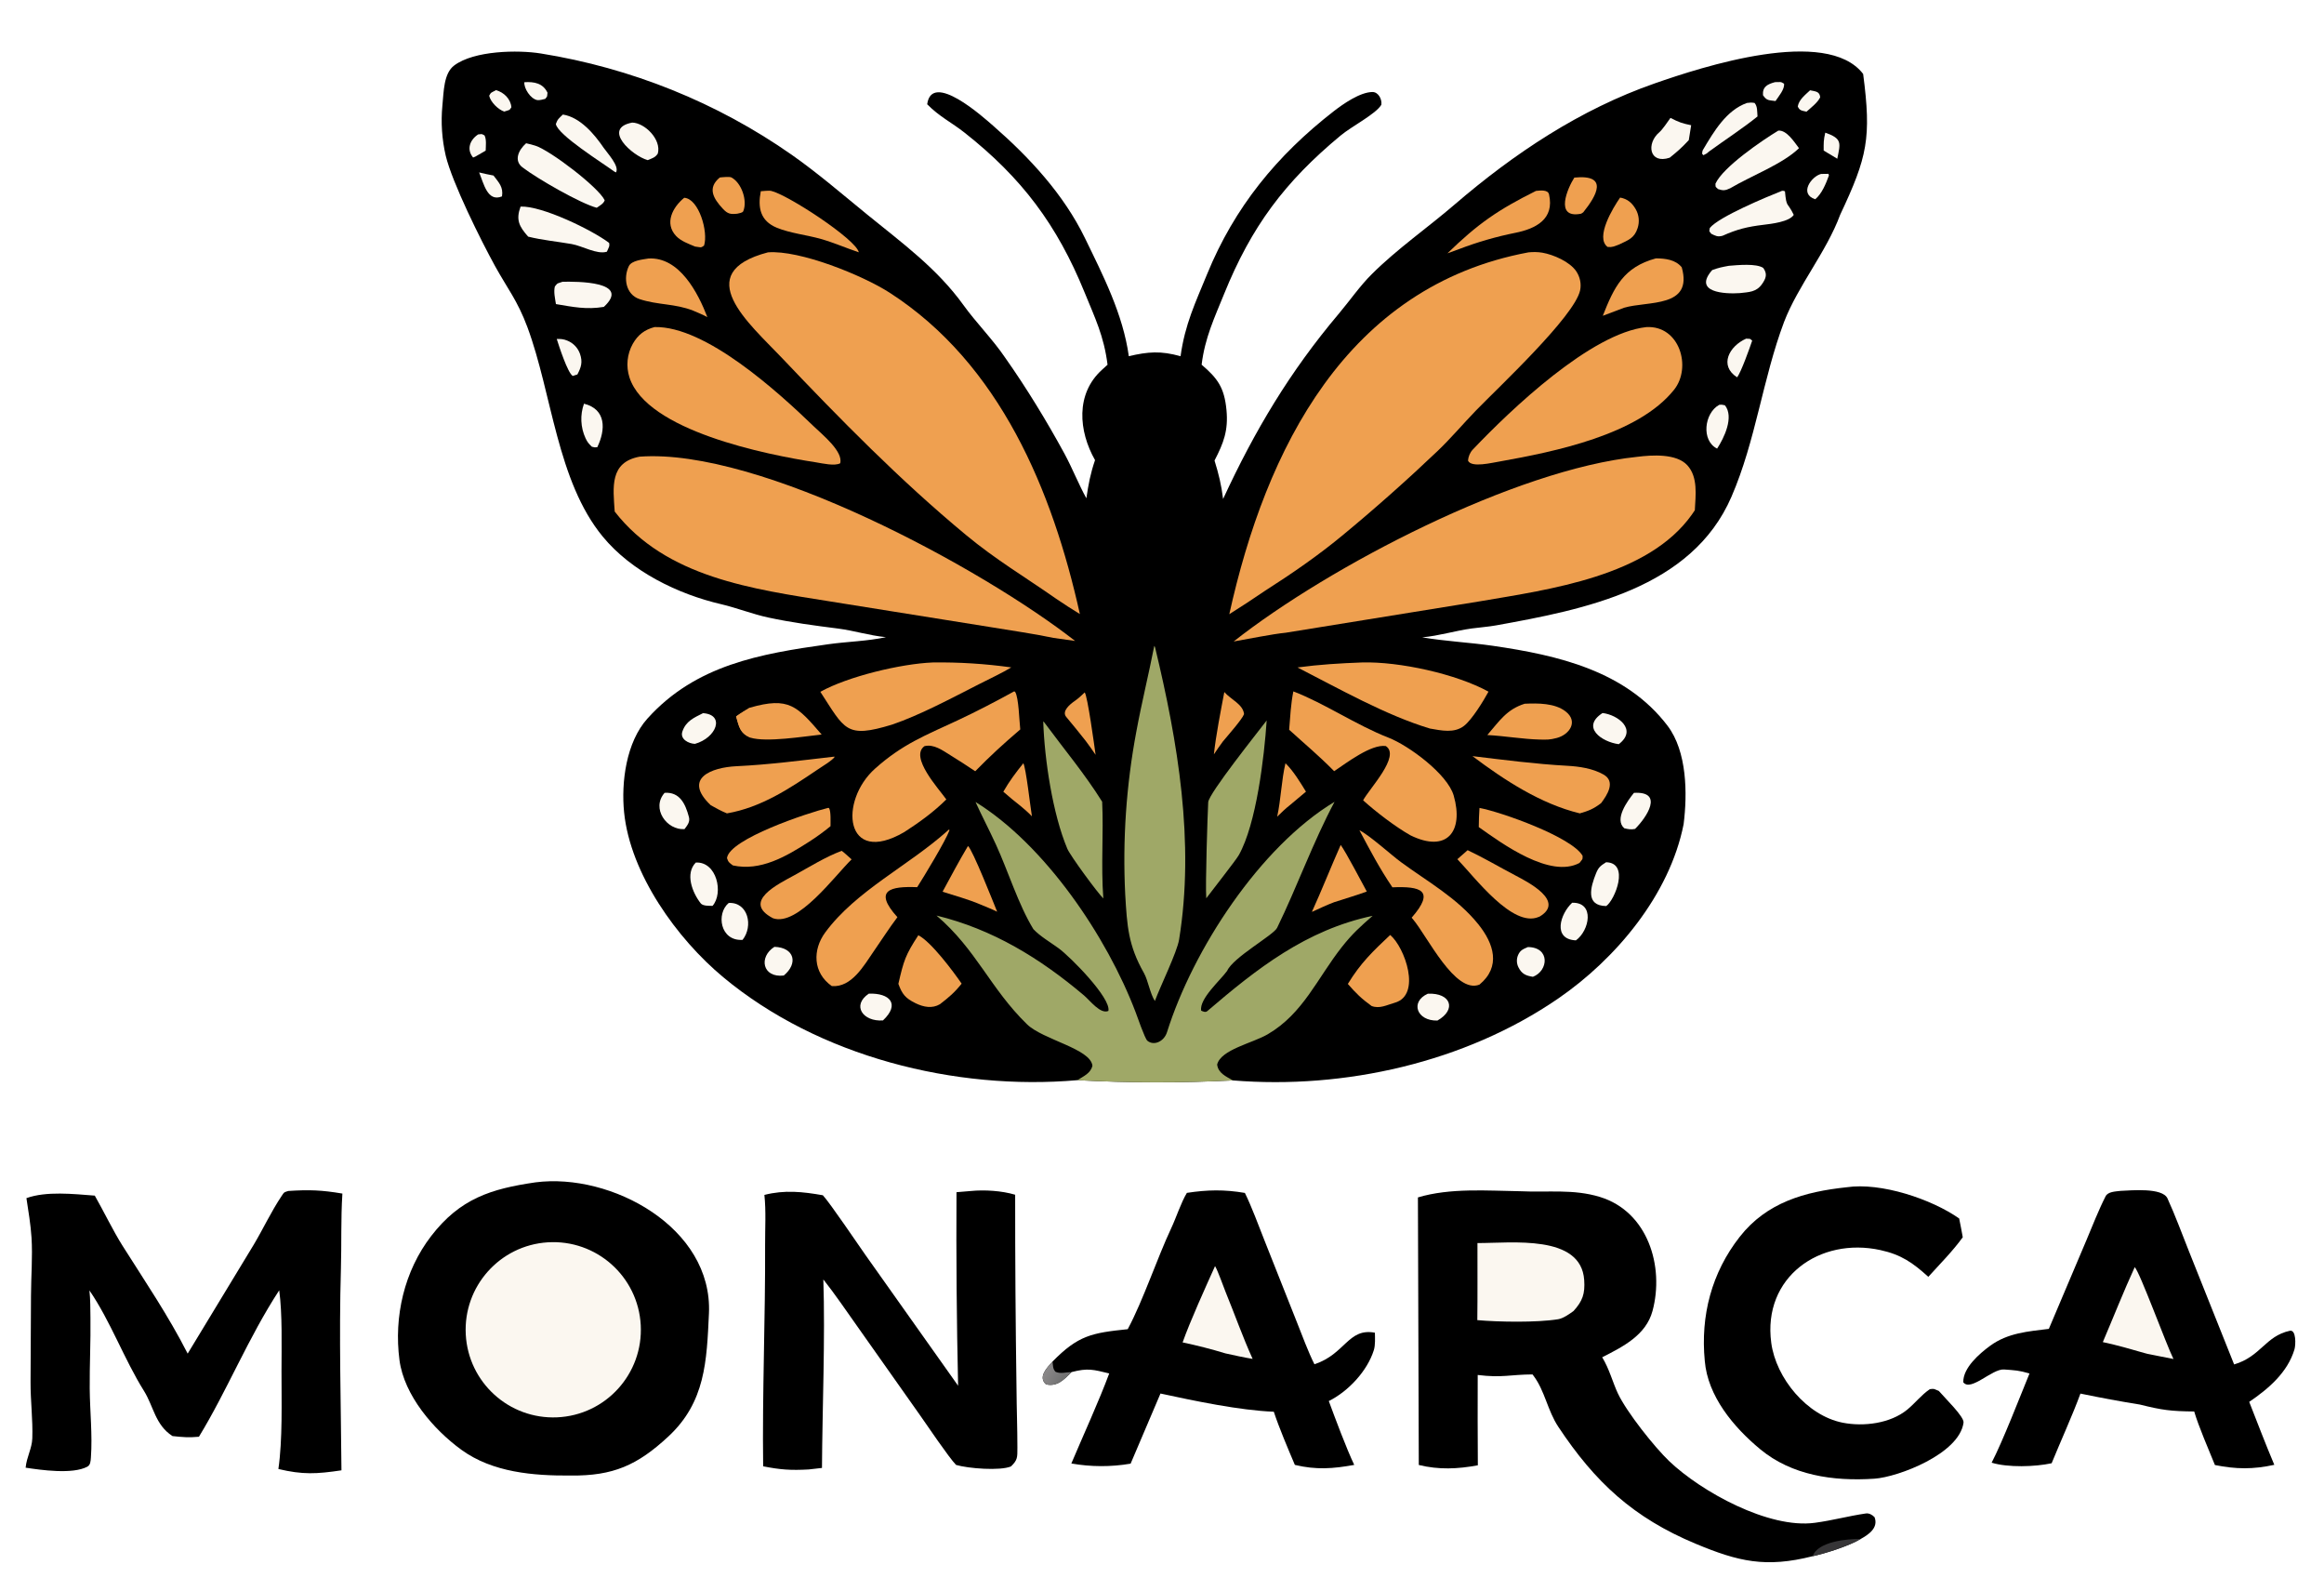
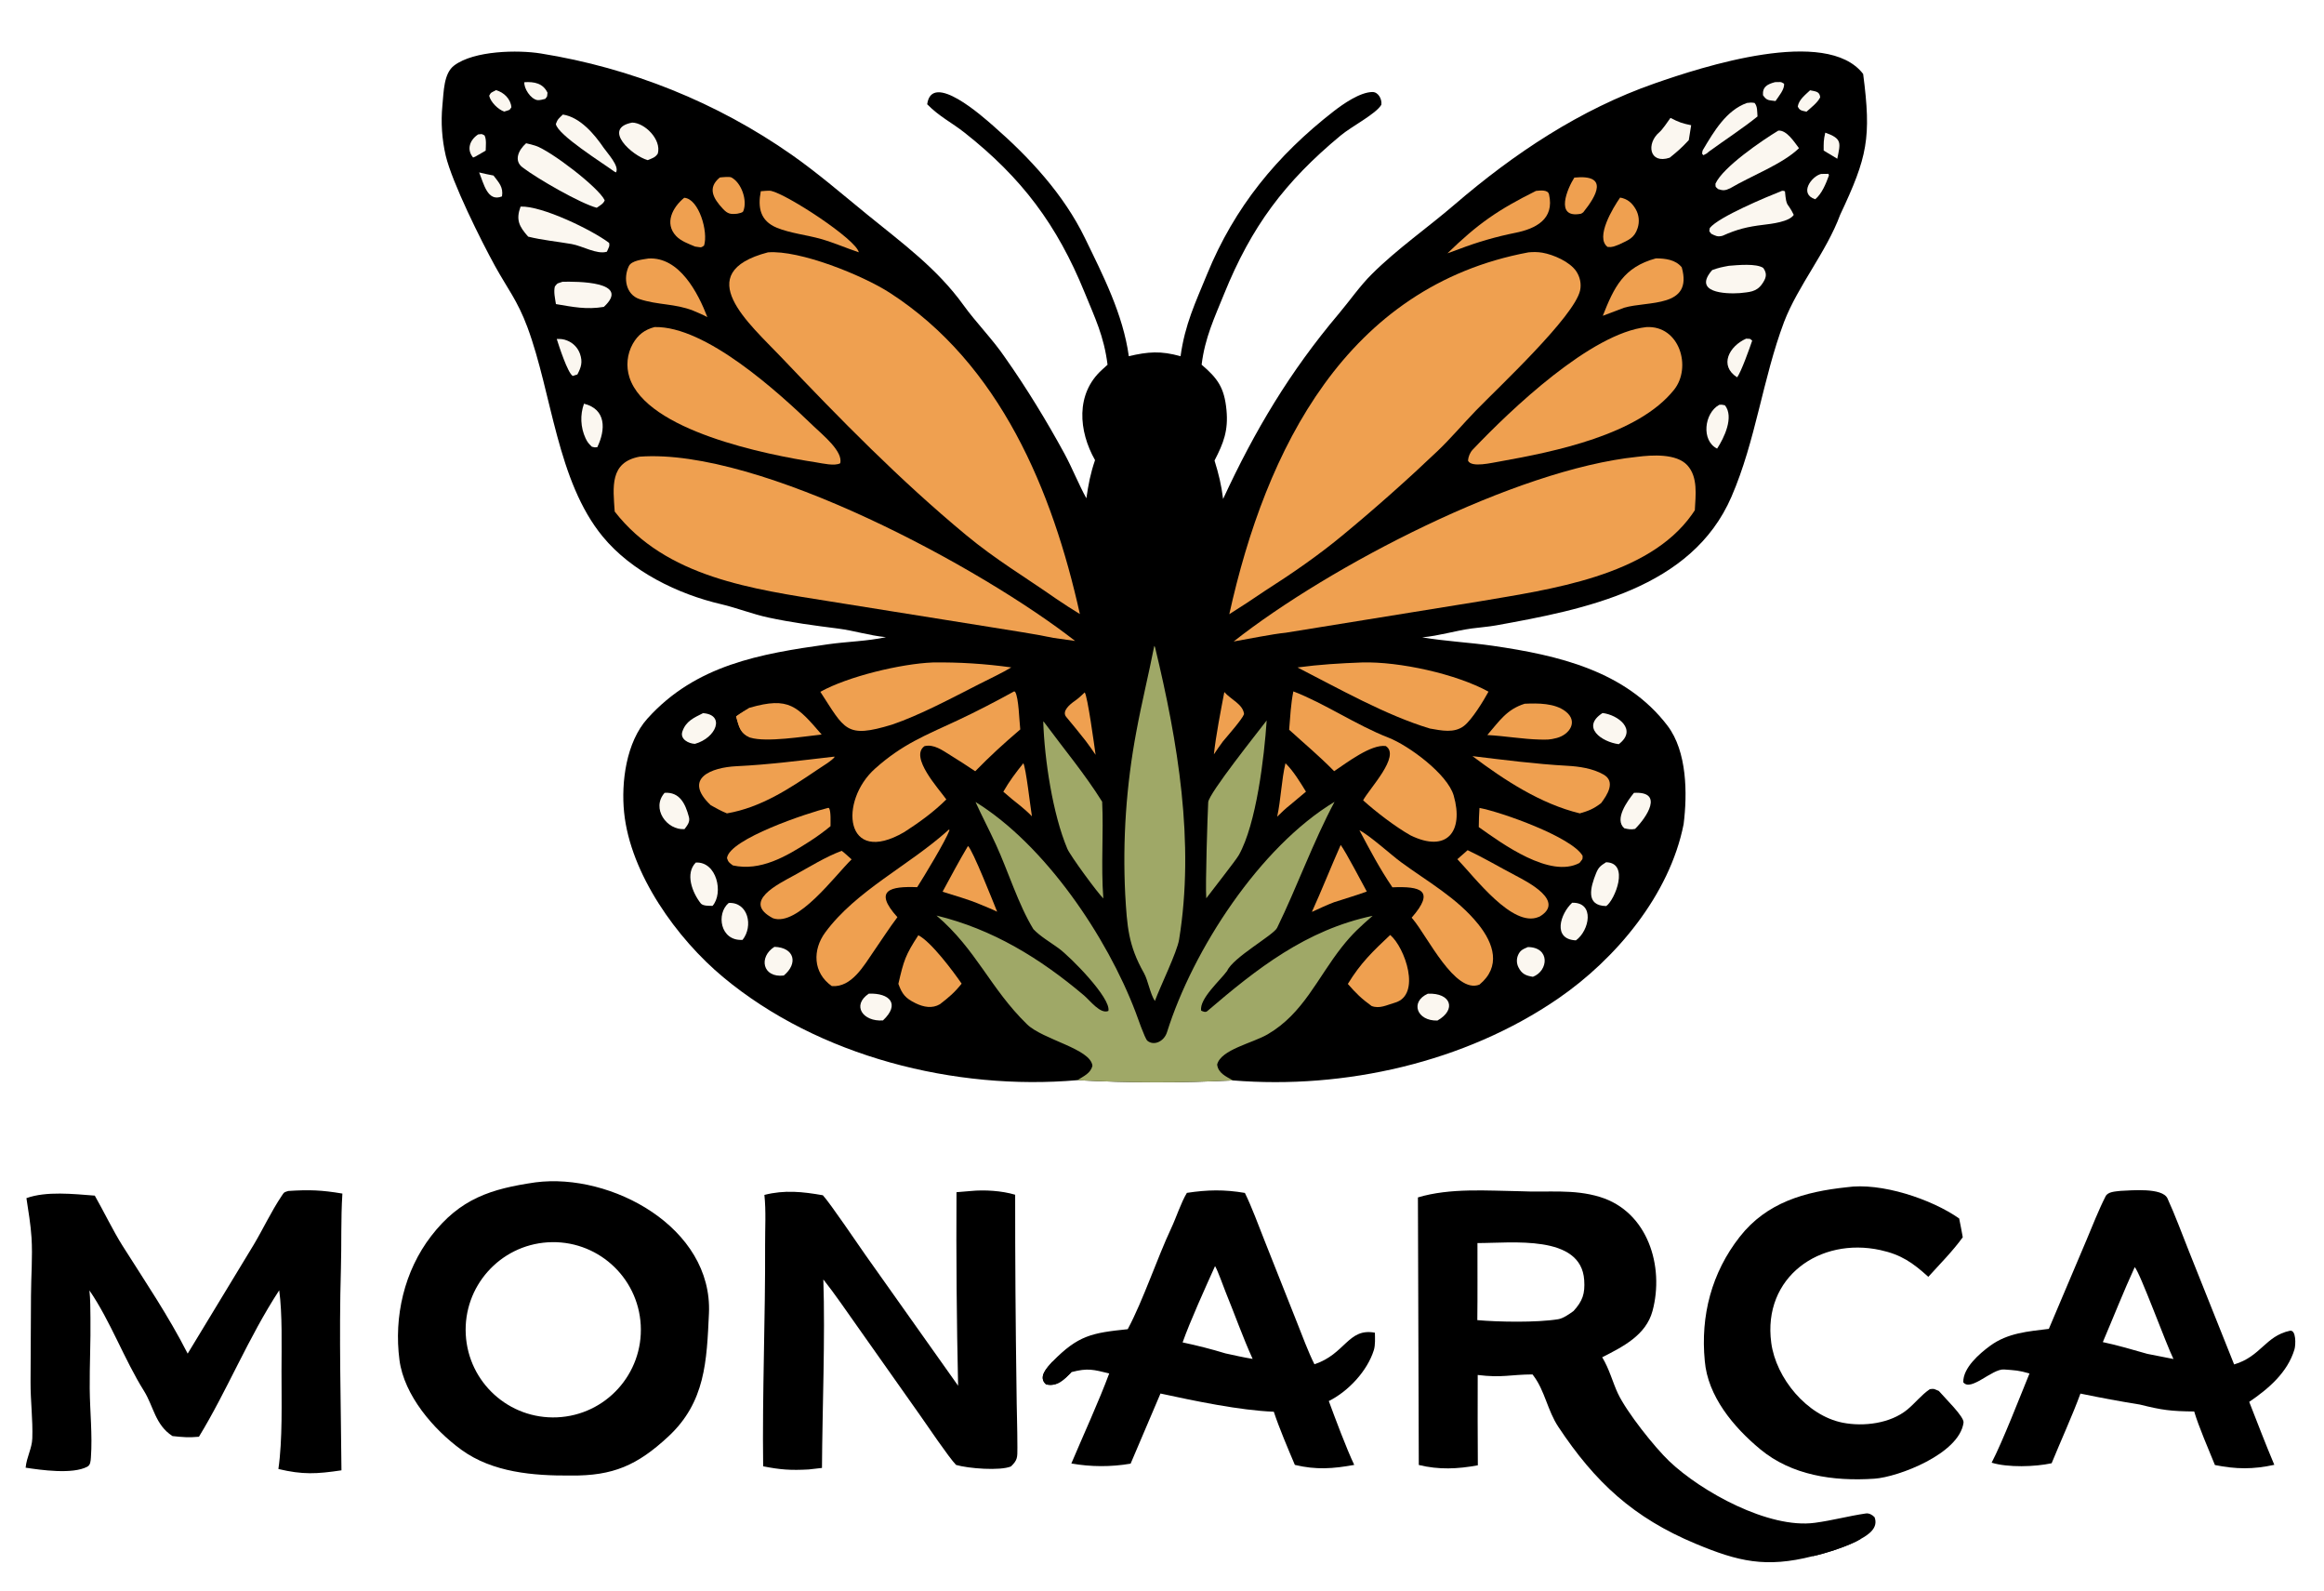
<svg xmlns="http://www.w3.org/2000/svg" version="1.1" viewBox="80 330 1900 1300" width="1900" height="1300" role="img" aria-label="Restaurante El Monarca">
  <defs>
    <linearGradient id="Gradient1" gradientUnits="userSpaceOnUse" x1="946.379" y1="1459.58" x2="934.541" y2="1452.8">
      <stop class="stop0" offset="0" stop-opacity="1" stop-color="rgb(115,115,115)" />
      <stop class="stop1" offset="1" stop-opacity="1" stop-color="rgb(137,135,136)" />
    </linearGradient>
  </defs>
  <path transform="translate(0,0)" fill="rgb(0,0,0)" d="M 1079.95 737.804 C 1105.89 681.753 1134.53 633.777 1174.5 586.452 C 1183.23 576.116 1191.94 563.541 1201.44 554.158 C 1222.36 533.311 1246.83 516.412 1269.12 497.263 C 1317.96 455.319 1371.82 419.435 1432.88 398.138 C 1471.55 384.652 1573.32 351.442 1603.23 390.449 C 1610.05 442.756 1606.78 458.105 1584.45 505.513 C 1573.16 536.016 1550.01 563.392 1538.57 593.134 C 1521.04 639.776 1515.48 690.085 1495.57 735.998 C 1463.06 811.2 1375.23 828.136 1303.07 841.149 C 1296.87 842.268 1289.77 842.78 1283.41 843.638 C 1269.81 845.473 1256.36 849.708 1242.73 850.92 C 1261.97 854.167 1281.28 855.04 1300.49 857.83 C 1353.39 865.513 1409.11 878.173 1443.3 923.161 C 1459.3 944.211 1459.61 978.661 1456.45 1003.66 C 1445.01 1061.35 1401.12 1113.73 1353.82 1146.18 C 1277.67 1198.42 1179.23 1220.46 1087.95 1213.05 C 1045.57 1215.18 1003.12 1215.12 960.75 1212.86 C 860.846 1221.52 749.542 1193.74 671.343 1128.75 C 633.574 1097.37 595.308 1044.35 590.234 993.893 C 587.779 969.479 591.875 936.633 609.354 917.248 C 648.863 873.432 701.438 864.375 756.98 856.578 C 773.15 854.308 788.579 854.142 804.336 850.78 C 790.272 849.391 778.352 845.418 765.091 843.726 C 745.514 841.229 727.445 838.871 708.008 834.694 C 695.327 831.969 681.901 826.694 669.749 823.869 C 634.354 815.639 596.404 797.253 572.81 768.613 C 535.345 723.138 531.34 651.681 511.206 597.455 C 503.091 575.599 494.77 565.708 484.668 547.358 C 473.272 526.659 449.776 479.539 444.409 457.252 C 441.299 443.868 440.375 430.069 441.671 416.39 C 442.819 404.979 442.632 389.969 451.417 383.44 C 467.703 371.337 503.269 370.656 522.227 373.717 C 595.894 385.543 666.17 413.719 727.287 456.522 C 748.748 471.552 769.146 489.213 789.316 505.624 C 817.784 528.786 846.121 549.407 867.777 579.489 C 878.066 593.78 891.825 607.578 901.823 622.408 C 919.198 647.038 935.789 674.224 950.23 700.745 C 956.543 712.339 962.082 726.388 968.174 737.246 C 969.883 725.664 971.445 717.207 975.25 706.062 C 961.85 682.503 959.087 651.905 981.04 632.14 L 985.484 628.091 C 982.497 604.509 975.257 589.99 966.698 568.982 C 944.22 513.802 915.353 475.277 868.504 438.357 C 857.919 430.015 848.03 425.383 838.027 415.216 C 841.746 387.86 883.859 425.717 892.078 432.885 C 921.763 458.773 949.673 488.924 966.994 524.579 C 981.947 555.359 998.138 586.934 1002.87 621.118 C 1018.75 617.423 1029.06 616.616 1045.17 621.158 C 1048.79 594.877 1057.35 577.356 1066.87 554.074 C 1089.26 499.317 1123.95 457.033 1170.36 420.95 C 1178.02 415 1192.07 405.157 1202.24 405.202 C 1206.83 405.327 1209.98 411.002 1209.33 415.627 C 1204.78 423.247 1185.34 433.059 1176.07 440.741 C 1130.32 478.655 1103.09 515.176 1080.74 570.338 C 1072.9 589.699 1065.05 606.156 1062.4 628.067 C 1075.49 639.263 1080.98 646.782 1082.72 665.152 C 1084.29 681.775 1080.43 691.986 1072.94 706.399 C 1076.35 717.389 1078.53 726.305 1079.95 737.804 z" />
  <path transform="translate(0,0)" fill="rgb(159,168,103)" d="M 877.543 985.485 C 934.266 1020.45 985.036 1095.64 1008.42 1157.27 C 1009.61 1160.4 1015.97 1178.87 1018.02 1180.6 C 1023.38 1185.09 1031.71 1181.21 1034.09 1173.64 C 1055.22 1106.34 1109.91 1022.2 1171.07 985.336 C 1153.51 1018.19 1140.32 1055.17 1124.09 1088.37 C 1121.2 1094.29 1088.09 1112.49 1083.25 1123.52 C 1077.79 1131.13 1060.46 1146.19 1061.99 1156 C 1063.5 1156.68 1065.49 1157.71 1067.01 1156.41 C 1107.56 1121.71 1147.73 1090.05 1202.21 1078.52 C 1192.14 1087.33 1185.68 1093.07 1177.1 1103.94 C 1156.99 1129.39 1145.51 1158.37 1116.41 1175.35 C 1103.89 1182.66 1078.22 1187.76 1075.09 1200.05 C 1075.86 1207.08 1082.32 1209.78 1087.95 1213.05 C 1045.57 1215.18 1003.12 1215.12 960.75 1212.86 C 966.044 1209.57 971.632 1207.18 973.132 1201.13 C 971.722 1187.09 932.687 1179.87 919.637 1167.17 C 889.493 1137.82 878.287 1106.13 845.641 1078.3 C 891.506 1089.43 930.318 1113.21 966.272 1143.62 C 971.293 1147.87 979.62 1159.11 986.176 1156.26 C 988.485 1145.76 955.04 1112.04 945.552 1105.09 C 939.446 1100.62 930.22 1095.2 924.845 1089.41 C 912.507 1069.22 904.294 1042.18 894.232 1020.27 C 888.544 1007.88 882.741 996.945 877.543 985.485 z" />
  <path transform="translate(0,0)" fill="rgb(239,160,80)" d="M 707.838 536.25 C 733.792 534.208 785.093 554.912 807.297 569.21 C 897.573 627.339 940.487 731.194 962.861 831.88 C 956.194 827.811 949.629 823.577 943.174 819.18 C 917.995 801.567 894.019 787.394 869.776 767.276 C 815.594 722.372 767.022 672.781 718.624 621.871 C 692.845 594.753 643.646 553.108 707.838 536.25 z" />
  <path transform="translate(0,0)" fill="rgb(239,160,80)" d="M 1329.59 536.258 C 1333.25 535.885 1337.37 535.901 1341 536.536 C 1350.08 538.122 1363.45 543.923 1368.72 551.803 C 1371.73 556.295 1372.98 562.004 1371.83 567.319 C 1367.24 588.615 1304.8 646.824 1286.64 665.562 C 1276.06 676.484 1266.15 688.296 1255.15 698.766 C 1230.17 722.526 1203.74 745.988 1177.13 767.934 C 1157.21 784.358 1136.23 798.807 1114.49 812.684 C 1104.79 819.309 1094.96 825.745 1085.02 831.99 C 1114.88 696.983 1180.74 564.052 1329.59 536.258 z" />
  <path transform="translate(0,0)" fill="rgb(239,160,80)" d="M 602.94 703.237 C 701.359 695.988 882.851 794.348 958.948 853.854 L 941.123 851.347 C 925.111 847.916 906.021 845.294 889.583 842.51 L 758.818 821.59 C 695.474 811.462 624.506 802.066 582.553 748.105 C 581.227 728.262 578.242 707.827 602.94 703.237 z" />
  <path transform="translate(0,0)" fill="rgb(239,160,80)" d="M 1418.41 703.386 C 1430.68 701.828 1450.66 700.549 1459.51 710.304 C 1468.37 720.073 1466.22 734.866 1465.62 747.031 C 1464.82 748.241 1464 749.437 1463.17 750.62 C 1427.34 801.09 1346.79 811.742 1290.23 821.412 L 1131.08 847.152 C 1120.55 848.139 1099.78 852.385 1088.58 854.297 C 1166.91 792.635 1318.94 713.674 1418.41 703.386 z" />
  <path transform="translate(0,0)" fill="rgb(159,168,103)" d="M 1023.69 857.851 C 1023.89 858.207 1024.09 858.563 1024.3 858.919 C 1042.97 936.346 1056.88 1018.37 1043.99 1097.88 C 1042.3 1108.28 1028.77 1135.74 1024.18 1148.15 C 1020.28 1142.27 1018.55 1131.11 1015.25 1125.31 C 1002.38 1102.66 1001.45 1086.94 999.922 1060.91 C 997.713 1016.39 1000.77 971.769 1009.02 927.967 C 1013.37 904.338 1019.12 881.223 1023.69 857.851 z" />
  <path transform="translate(0,0)" fill="rgb(239,160,80)" d="M 1425.98 597.345 C 1453.21 595.82 1463.25 630.204 1448.68 648.511 C 1419.37 685.349 1350.91 699.183 1306.2 707.169 C 1299.99 708.137 1282.84 712.565 1280.18 706.475 C 1280.4 703.228 1281.85 699.788 1284.07 697.452 C 1315.48 664.422 1380.83 602.245 1425.98 597.345 z" />
  <path transform="translate(0,0)" fill="rgb(239,160,80)" d="M 615.126 597.317 C 656.896 596.316 716.168 650.362 745.576 678.732 C 752.357 685.273 769.524 699.048 766.904 708.653 C 762.374 711.065 752.516 708.769 747.193 707.893 C 706.173 701.579 608.764 682.026 594.622 638.492 C 591.665 629.341 592.655 619.372 597.354 610.981 C 601.609 603.546 607.029 599.475 615.126 597.317 z" />
  <path transform="translate(0,0)" fill="rgb(239,160,80)" d="M 1137.38 895.096 C 1162.46 904.638 1189.2 922.826 1215.07 932.863 C 1231.65 939.295 1263.43 962.662 1268.49 980.267 C 1276.87 1009.42 1263.06 1027.52 1232.95 1012.64 C 1220.65 1005.62 1204.99 993.664 1194.43 984.122 C 1199.35 974.71 1225.44 947.8 1212.95 939.755 C 1200.99 938.14 1181.32 953.236 1170.76 960.297 C 1157.3 946.731 1147.66 938.915 1133.95 926.436 C 1134.84 915.796 1135.29 905.597 1137.38 895.096 z" />
  <path transform="translate(0,0)" fill="rgb(239,160,80)" d="M 909.19 895.034 L 909.955 895.52 C 912.909 900.334 913.274 918.874 914.123 926.187 C 899.856 938.434 890.395 947.026 877.295 960.351 C 870.603 955.841 863.819 951.467 856.949 947.233 C 850.468 943.217 843.5 938.025 835.837 939.828 C 823.364 948.622 847.612 974.809 853.681 983.393 C 843.201 993.792 831.597 1002.14 819.242 1010.11 C 770.426 1038.42 765.684 984.698 795.474 958.154 C 817.844 938.223 836.143 931.214 862.841 918.792 C 877.776 911.843 894.835 902.935 909.19 895.034 z" />
  <path transform="translate(0,0)" fill="rgb(239,160,80)" d="M 1193.51 871.441 C 1223.99 870.575 1270.6 880.817 1296.93 895.306 C 1292.88 902.791 1283.41 918.238 1276.96 923.233 C 1268.82 929.528 1258.34 927.033 1249.04 925.453 C 1213.12 914.646 1174.75 892.913 1140.79 875.522 C 1158.69 873.116 1175.51 872.112 1193.51 871.441 z" />
  <path transform="translate(0,0)" fill="rgb(239,160,80)" d="M 842.582 871.448 C 864.057 871.153 885.523 872.502 906.791 875.486 C 899.764 879.762 888.194 885.251 880.557 889.122 C 858.703 900.199 832.377 914.418 809.229 922.267 C 771.42 933.767 770.826 926.342 750.669 895.425 C 773.172 882.893 816.556 872.482 842.582 871.448 z" />
  <path transform="translate(0,0)" fill="rgb(239,160,80)" d="M 1191.39 1008.6 C 1199.1 1012.2 1217.63 1028.96 1225.31 1034.58 C 1247.2 1050.68 1271.12 1063.76 1288.49 1085.28 C 1301.38 1101.26 1307.31 1120.08 1289.53 1134.76 C 1269.58 1142.63 1247.07 1095.48 1235.19 1081.34 L 1234.1 1080.05 C 1253.8 1057.55 1241.27 1054.26 1218.36 1055.23 C 1207.55 1039.19 1200.45 1025.55 1191.39 1008.6 z" />
  <path transform="translate(0,0)" fill="rgb(239,160,80)" d="M 855.726 1008.05 L 856.322 1008.46 C 852.95 1017.53 835.298 1046.6 829.859 1055.11 C 808.19 1054.26 793.53 1057.32 813.682 1079.63 C 806.841 1088.71 800.785 1098.2 794.324 1107.53 C 786.303 1119.12 776.314 1137.23 760.049 1135.96 C 744.486 1125.04 744.24 1106.26 754.694 1092.08 C 779.845 1057.96 823.002 1037.44 854.629 1009.04 L 855.726 1008.05 z" />
  <path transform="translate(0,0)" fill="rgb(159,168,103)" d="M 1115.58 918.857 C 1113.61 948.469 1107.19 1003.45 1092.75 1028.97 C 1090.4 1033.13 1070.69 1058.1 1066.19 1064.18 C 1065.34 1053.31 1067.27 995.029 1067.78 985.66 C 1068.17 978.596 1108.6 928.051 1115.58 918.857 z" />
  <path transform="translate(0,0)" fill="rgb(159,168,103)" d="M 932.9 919.605 C 933.914 920.531 933.458 920.022 934.236 921.076 C 950.098 942.552 966.893 962.535 981.074 985.253 C 982.347 1011.37 980.001 1036.74 982.035 1064.31 C 977.464 1059.98 955.001 1029.4 952.597 1023.7 C 940.587 995.247 933.906 950.555 932.9 919.605 z" />
  <path transform="translate(0,0)" fill="rgb(239,160,80)" d="M 1283.81 948.002 C 1309.55 951.076 1335.27 954.465 1361.17 955.881 C 1371.17 956.429 1382.15 958.029 1390.96 963.037 C 1401.19 968.852 1393.96 979.765 1388.99 986.427 C 1382.88 991.085 1378.83 992.727 1371.61 994.799 C 1339.65 987.068 1309.99 967.664 1283.81 948.002 z" />
  <path transform="translate(0,0)" fill="rgb(239,160,80)" d="M 761.421 948.484 L 762.471 948.511 C 760.836 951.289 751.754 956.747 748.548 958.915 C 725.369 974.591 702.293 989.971 674.301 994.797 C 669.286 992.719 665.744 990.708 661.044 988.103 C 637.83 966.019 661.959 957.204 682.018 956.246 C 708.917 954.962 734.698 951.55 761.421 948.484 z" />
  <path transform="translate(0,0)" fill="rgb(239,160,80)" d="M 1289.56 990.342 C 1306.99 993.567 1365.19 1014.11 1373.88 1029.51 C 1373.88 1032.96 1373.85 1031.9 1371.32 1035.31 C 1347.29 1048.19 1308.29 1019.69 1288.98 1006 C 1289.02 1000.49 1289.21 995.835 1289.56 990.342 z" />
  <path transform="translate(0,0)" fill="rgb(239,160,80)" d="M 757.245 990.24 L 757.906 990.657 C 759.408 993.592 758.974 1001.53 758.999 1005.27 C 753.376 1009.88 747.485 1014.15 741.355 1018.06 C 722.489 1030.15 701.705 1042.24 679.17 1037.33 C 676.32 1035.13 675.437 1034.82 674.355 1031.37 C 676.109 1015.72 740.68 994.259 757.245 990.24 z" />
  <path transform="translate(0,0)" fill="rgb(239,160,80)" d="M 1216.54 1094.17 C 1228.5 1104.13 1242.45 1143.35 1220.26 1149.57 C 1213.87 1151.36 1207.96 1154.75 1201.34 1152.22 C 1193.16 1146.31 1188.44 1141.7 1181.94 1134.19 C 1192.39 1117.02 1202.27 1107.67 1216.54 1094.17 z" />
  <path transform="translate(0,0)" fill="rgb(239,160,80)" d="M 830.788 1094.41 C 841.243 1099.65 859.526 1124.22 866.196 1133.96 C 860.252 1141.38 855.852 1145.03 848.467 1150.75 C 842.202 1154.49 835.115 1153.17 828.573 1149.98 C 820.291 1145.94 817.566 1142.62 814.476 1134.12 C 818.858 1115.08 820.206 1110.6 830.788 1094.41 z" />
  <path transform="translate(0,0)" fill="rgb(239,160,80)" d="M 610.177 541.283 C 635.552 539.827 650.71 569.469 658.301 589.172 C 654.845 587.3 650.344 585.484 646.674 583.884 C 631.615 577.987 618.001 579.454 602.856 574.467 C 591.636 570.771 589.447 557.21 594.093 547.539 C 596.345 542.851 605.415 542.097 610.177 541.283 z" />
  <path transform="translate(0,0)" fill="rgb(239,160,80)" d="M 1279.87 1024.87 C 1293.13 1031.13 1305.94 1038.72 1318.94 1045.54 C 1329.75 1051.21 1359.61 1066.62 1338.83 1079.08 L 1337.86 1079.47 C 1316.65 1088.41 1286.04 1047.44 1271.47 1032.24 L 1279.87 1024.87 z" />
  <path transform="translate(0,0)" fill="rgb(239,160,80)" d="M 1433.84 541.156 C 1441.63 541.258 1449.75 542.177 1454.91 548.441 C 1464.42 581.951 1427.19 575.74 1407.77 581.53 L 1390.37 588.108 C 1399.65 564.659 1407.26 548.392 1433.84 541.156 z" />
  <path transform="translate(0,0)" fill="rgb(239,160,80)" d="M 768.127 1025.41 C 769.403 1026.13 774.795 1031.11 776.232 1032.39 C 762.67 1045.5 732.226 1087.47 712.003 1080.52 C 686.016 1066.98 716.338 1052.53 729.565 1045.27 C 741.94 1038.47 754.986 1030.29 768.127 1025.41 z" />
  <path transform="translate(0,0)" fill="rgb(239,160,80)" d="M 1335.73 486.03 C 1338.84 485.745 1345.47 484.741 1346.41 488.827 C 1351.07 509.168 1335.5 516.968 1318.8 520.304 C 1303.18 523.425 1287.65 527.942 1273.24 533.461 L 1263.36 537.053 C 1288.43 512.726 1304.52 501.602 1335.73 486.03 z" />
  <path transform="translate(0,0)" fill="rgb(239,160,80)" d="M 701.999 486.292 C 703.696 486.114 708.929 485.687 710.234 485.961 C 723.415 488.731 780.036 525.675 782.107 536.21 C 771.725 532.74 761.868 528.364 751.183 525.313 C 739.642 522.018 726.084 520.654 715.101 516.136 C 701.522 510.549 699.4 499.662 701.999 486.292 z" />
  <path transform="translate(0,0)" fill="rgb(239,160,80)" d="M 1326.5 905.182 C 1337.47 904.676 1351.15 904.642 1359.95 911.453 C 1370.51 919.625 1363.25 930.357 1352.85 933.143 C 1346.94 934.726 1344.59 934.566 1338.77 934.456 C 1324.79 934.109 1310.3 931.519 1295.96 930.754 C 1305.92 919.209 1311.81 909.822 1326.5 905.182 z" />
  <path transform="translate(0,0)" fill="rgb(239,160,80)" d="M 693.036 908.396 C 725.2 899.189 731.682 907.166 751.746 930.351 C 736.892 931.944 706.44 936.908 693.425 932.883 C 684.772 929.065 684.262 923.94 681.807 915.558 C 685.231 913.039 689.374 910.641 693.036 908.396 z" />
  <path transform="translate(0,0)" fill="rgb(239,160,80)" d="M 681.807 915.558 C 685.231 913.039 689.374 910.641 693.036 908.396 C 693.354 916.665 693.653 924.603 693.425 932.883 C 684.772 929.065 684.262 923.94 681.807 915.558 z" />
  <path transform="translate(0,0)" fill="rgb(251,247,240)" d="M 510.126 447.088 C 512.344 447.534 515.675 448.435 517.675 449.07 C 529.848 452.94 569.436 483.147 574.372 493.686 C 573.456 496.486 570.459 497.974 567.866 499.812 C 554.627 496.328 519.531 476.212 507.15 466.77 C 499.957 461.284 503.841 452.643 510.126 447.088 z" />
  <path transform="translate(0,0)" fill="rgb(251,247,240)" d="M 505.593 498.842 C 523.051 498.094 563.898 517.884 577.971 528.508 C 578.638 531.471 577.574 532.255 576.169 535.722 C 568.14 538.272 556.283 531.025 547.331 529.462 C 535.562 527.407 523.298 526.283 511.787 523.401 C 504.368 515.027 501.628 509.677 505.593 498.842 z" />
  <path transform="translate(0,0)" fill="rgb(251,247,240)" d="M 1533.87 436.754 C 1540.71 436.148 1546.95 446.122 1550.77 451.115 C 1537.65 463.973 1511.64 473.749 1494.55 483.857 C 1490.44 485.844 1488.54 485.863 1484.6 484.532 C 1482.09 482.047 1482.71 483.493 1482.48 480.138 C 1488.62 466.513 1520.89 444.59 1533.87 436.754 z" />
  <path transform="translate(0,0)" fill="rgb(251,247,240)" d="M 1536.92 485.951 C 1538.13 485.848 1537.33 485.851 1539.3 486.342 C 1540.58 500.442 1541.27 494.679 1546.49 505.621 C 1542.82 511.335 1528.08 512.972 1521.67 513.741 C 1508.69 515.298 1500.22 517.349 1488.29 522.695 C 1484.24 523.804 1482.59 522.792 1479.06 521.076 C 1476.98 518.259 1477.36 519.792 1477.87 516.329 C 1485.31 507.121 1524.67 490.821 1536.92 485.951 z" />
  <path transform="translate(0,0)" fill="rgb(239,160,80)" d="M 871.375 1021.45 C 875.149 1024.41 892.172 1067.74 895.224 1075.16 C 890.786 1072.99 885.52 1070.92 880.916 1068.99 C 872.626 1065.42 859.573 1061.66 850.587 1058.84 C 857.368 1046.36 864.109 1033.63 871.375 1021.45 z" />
  <path transform="translate(0,0)" fill="rgb(239,160,80)" d="M 1176.1 1020.57 C 1181.11 1027.77 1192.58 1049.84 1197.43 1058.65 C 1189.71 1061.59 1178.91 1064.67 1170.73 1067.39 C 1164.65 1069.69 1158.49 1072.62 1152.54 1075.32 C 1160.61 1057.58 1168.09 1038.61 1176.1 1020.57 z" />
  <path transform="translate(0,0)" fill="rgb(251,247,240)" d="M 1493.43 547.244 C 1500.81 546.654 1515.72 545.166 1521.54 548.962 C 1525.11 553.878 1523.85 557.49 1520.58 562.141 C 1515.9 568.81 1509.88 568.696 1502.49 569.561 C 1490.1 570.44 1463.77 569.037 1479.82 550.727 C 1485.27 548.738 1487.87 548.285 1493.43 547.244 z" />
  <path transform="translate(0,0)" fill="rgb(251,247,240)" d="M 539.957 560.284 C 550.983 560.07 596.468 559.774 573.675 580.823 C 559.427 583.202 548.478 580.877 534.508 578.531 C 533.785 573.766 532.512 568.66 533.632 564.139 C 536.195 560.907 535.456 561.902 539.957 560.284 z" />
  <path transform="translate(0,0)" fill="rgb(239,160,80)" d="M 639.385 491.644 C 651.395 492.401 659.222 519.626 655.598 530.748 C 652.699 532.862 653.114 532.055 648.289 531.524 C 643.033 529.32 636.727 527.104 632.766 522.903 C 622.98 512.523 629.883 499.387 639.385 491.644 z" />
  <path transform="translate(0,0)" fill="rgb(239,160,80)" d="M 1404.55 491.475 C 1410.56 492.543 1414.39 495.865 1417.39 501.157 C 1419.97 505.78 1420.51 511.264 1418.89 516.301 C 1416.23 524.696 1411.31 526.172 1403.92 529.751 C 1399.91 531.274 1398.49 532.206 1394.36 531.866 C 1383.79 524.235 1398.93 499.465 1404.55 491.475 z" />
  <path transform="translate(0,0)" fill="rgb(251,247,240)" d="M 540.169 423.616 C 554.357 425.799 566.02 439.78 573.57 450.849 C 576.44 455.057 586.697 465.893 583.603 470.93 L 582.062 470.114 C 572.885 463.321 535.848 440.28 534.443 431.324 C 535.858 427.318 536.996 426.693 540.169 423.616 z" />
  <path transform="translate(0,0)" fill="rgb(251,247,240)" d="M 1445.7 426.358 C 1452.45 429.863 1455.33 430.863 1462.62 432.353 L 1460.68 444.525 C 1454.89 450.763 1451.76 453.479 1445.1 458.883 C 1428.26 464.466 1425.74 447.188 1436.67 438.033 C 1439.03 436.062 1443.72 429.152 1445.7 426.358 z" />
  <path transform="translate(0,0)" fill="rgb(251,247,240)" d="M 1508.18 414.153 C 1511.28 413.787 1511.39 413.715 1514.45 414.115 C 1516.93 417.053 1516.48 420.787 1516.86 425.176 C 1505.41 434.496 1489.81 444.644 1477.41 453.713 C 1475.2 455.626 1475.24 455.61 1472.6 456.857 L 1471.57 455.632 C 1471.68 454.643 1471.76 453.325 1472.23 452.54 C 1481.29 437.289 1491.34 420.192 1508.18 414.153 z" />
  <path transform="translate(0,0)" fill="rgb(251,247,240)" d="M 596.867 430.192 C 607.082 430.378 620.9 443.949 617.802 455.501 C 615.723 458.797 613.218 459.329 609.565 460.888 C 596.668 457.291 571.954 434.881 596.867 430.192 z" />
  <path transform="translate(0,0)" fill="rgb(251,247,240)" d="M 648.859 1034.97 C 666.05 1034.09 671.685 1059.96 662.554 1070.37 C 659.823 1070.38 654.629 1070.53 652.917 1068.36 C 645.991 1059.58 639.94 1043.98 648.859 1034.97 z" />
  <path transform="translate(0,0)" fill="rgb(251,247,240)" d="M 1393.07 1034.74 C 1412.63 1035.15 1400.22 1065.62 1393.19 1070.54 C 1375.91 1070.33 1380.39 1054.97 1384.84 1043.84 C 1386.84 1038.84 1388.52 1037.62 1393.07 1034.74 z" />
  <path transform="translate(0,0)" fill="rgb(239,160,80)" d="M 668.474 475.062 C 670.236 474.842 676.505 474.253 677.92 475.002 C 686.257 479.413 691.239 493.97 687.667 502.616 C 687.109 503.966 684.288 504.257 682.797 504.659 C 677.261 505.284 674.907 504.82 671.081 500.733 C 662.895 491.991 658.272 483.502 668.474 475.062 z" />
  <path transform="translate(0,0)" fill="rgb(239,160,80)" d="M 1367.11 475.144 C 1395.44 472.32 1385.35 489.902 1374.43 503.484 C 1373.87 503.886 1372.99 504.607 1372.29 504.737 C 1350.71 508.729 1361.54 483.809 1367.11 475.144 z" />
  <path transform="translate(0,0)" fill="rgb(239,160,80)" d="M 966.799 895.937 C 969.108 898.558 974.709 939.672 975.718 946.935 C 973.125 943.098 970.442 939.324 967.671 935.615 C 962.481 928.897 957.083 922.482 951.673 915.915 C 947.8 911.212 954.972 905.49 958.444 903.06 C 961.761 900.737 963.873 898.75 966.799 895.937 z" />
  <path transform="translate(0,0)" fill="rgb(239,160,80)" d="M 1080.95 895.619 C 1086.49 901.948 1096.19 905.501 1097.09 913.655 C 1095.59 917.887 1083.59 931.412 1079.75 936.056 C 1077.31 939.243 1074.73 943.187 1072.42 946.538 C 1074.06 931.141 1078.02 911.074 1080.95 895.619 z" />
  <path transform="translate(0,0)" fill="rgb(251,247,240)" d="M 1415.84 978.012 C 1440.67 976.626 1426.11 998.236 1416.76 1007.49 C 1413.43 1008.18 1411.07 1007.72 1407.92 1006.94 C 1399.56 999.673 1410.49 984.67 1415.84 978.012 z" />
  <path transform="translate(0,0)" fill="rgb(251,247,240)" d="M 623.379 977.97 C 635.706 977.222 640.28 986.764 643.23 997.754 C 644.307 1001.77 641.971 1004.52 639.63 1007.65 C 625.185 1008.77 612.131 990.68 623.379 977.97 z" />
  <path transform="translate(0,0)" fill="rgb(251,247,240)" d="M 675.785 1068 C 691.63 1067.21 696.066 1086.91 687.091 1098.18 C 668.616 1099.3 665.394 1076.57 675.785 1068 z" />
  <path transform="translate(0,0)" fill="rgb(251,247,240)" d="M 1365.33 1067.83 C 1384.07 1067.38 1379.48 1090.6 1368.41 1098.58 C 1348.96 1097.7 1355.62 1076.78 1365.33 1067.83 z" />
  <path transform="translate(0,0)" fill="rgb(251,247,240)" d="M 1390.17 912.771 C 1402.51 914.162 1419.09 926.273 1403.44 938.237 C 1389.4 936.389 1372.33 924.315 1390.17 912.771 z" />
  <path transform="translate(0,0)" fill="rgb(251,247,240)" d="M 654.752 912.884 C 673.003 914.099 665.76 933.055 648.172 937.969 C 643.18 937.816 635.709 934.244 637.896 927.847 C 640.799 919.359 647.294 916.641 654.752 912.884 z" />
  <path transform="translate(0,0)" fill="rgb(251,247,240)" d="M 557.45 659.939 C 575.671 664.486 575.291 681.079 568.294 695.549 C 565.559 695.692 566.475 695.767 563.871 695.113 C 561.291 692.589 560.295 691.53 558.714 688.186 C 554.611 679.299 554.158 669.157 557.45 659.939 z" />
  <path transform="translate(0,0)" fill="rgb(251,247,240)" d="M 1485.55 660.868 C 1487.9 660.661 1487.9 660.752 1490.24 661.262 C 1497.83 670.83 1489.55 687.94 1483.84 696.657 C 1470.73 690.193 1473.2 667.725 1485.55 660.868 z" />
  <path transform="translate(0,0)" fill="rgb(239,160,80)" d="M 916.646 953.809 C 918.812 957.66 922.424 989.918 923.653 997.196 C 920.723 994.075 917.663 991.573 914.426 988.785 C 909.376 984.91 905.09 981.257 900.276 977.09 C 905.193 968.465 910.449 961.511 916.646 953.809 z" />
  <path transform="translate(0,0)" fill="rgb(239,160,80)" d="M 1130.94 953.822 C 1137.34 960 1143.06 969.475 1147.7 977.032 L 1134.97 987.714 C 1130.83 990.964 1127.92 993.851 1124.16 997.483 C 1127.27 983.326 1127.65 967.516 1130.94 953.822 z" />
  <path transform="translate(0,0)" fill="rgb(251,247,240)" d="M 1247.34 1142.18 C 1266.3 1141.33 1271.01 1155.19 1255.17 1164.12 C 1238.2 1164.56 1232.66 1148.72 1247.34 1142.18 z" />
  <path transform="translate(0,0)" fill="rgb(251,247,240)" d="M 790.309 1142.13 C 807.424 1141.52 816.133 1150.65 801.872 1164.01 C 785.539 1165.23 776.052 1151.71 790.309 1142.13 z" />
  <path transform="translate(0,0)" fill="rgb(251,247,240)" d="M 1329.16 1104.05 C 1347.53 1104.23 1345.94 1123.55 1333.25 1128.36 C 1327.58 1127.5 1324.09 1126.03 1321.39 1120.55 C 1319.82 1117.4 1319.74 1113.7 1321.17 1110.48 C 1322.89 1106.56 1325.43 1105.64 1329.16 1104.05 z" />
  <path transform="translate(0,0)" fill="rgb(251,247,240)" d="M 713.131 1103.87 C 729.62 1104.41 732.659 1117.52 720.773 1127.32 C 703.26 1129.38 700.069 1112.1 713.131 1103.87 z" />
  <path transform="translate(0,0)" fill="rgb(251,247,240)" d="M 535.159 607.022 C 538.59 607 540.552 607.077 543.791 608.385 C 548.629 610.319 552.402 614.24 554.15 619.148 C 556.516 625.935 555.148 630.134 552.039 636.057 L 548.269 637.273 C 544.128 634.909 537.008 612.87 535.159 607.022 z" />
  <path transform="translate(0,0)" fill="rgb(251,247,240)" d="M 1507.57 606.783 C 1511.44 607.158 1510.06 606.303 1512.52 608.398 C 1510.52 614.288 1503.4 634.383 1500.17 638.379 C 1485.15 628.76 1493.75 612.865 1507.57 606.783 z" />
  <path transform="translate(0,0)" fill="rgb(251,247,240)" d="M 1568.86 472.168 L 1574.85 472.081 L 1575.27 473.346 C 1572.93 479.861 1569.46 488.479 1564.02 492.85 C 1550.47 488.397 1561.07 474.02 1568.86 472.168 z" />
  <path transform="translate(0,0)" fill="rgb(251,247,240)" d="M 471.708 470.94 C 475.373 471.916 479.708 472.689 483.473 473.465 C 487.926 479.34 491.615 482.916 490.409 490.511 C 478.461 495.426 475.484 479.826 471.708 470.94 z" />
  <path transform="translate(0,0)" fill="rgb(251,247,240)" d="M 508.677 397.188 C 516.66 396.668 523.912 397.97 527.619 405.765 C 527.067 409.635 527.866 408.106 525.769 410.814 C 523.941 411.26 520.934 412.136 519.207 411.805 C 513.619 410.732 508.241 402.13 508.677 397.188 z" />
  <path transform="translate(0,0)" fill="rgb(251,247,240)" d="M 1531.2 397.126 C 1535.53 397.171 1535.63 396.452 1538.6 398.429 C 1539.05 402.995 1534.36 408.463 1531.57 412.586 C 1526.07 411.798 1524.51 412.46 1521.33 407.808 C 1520.82 400.77 1525.13 398.784 1531.2 397.126 z" />
  <path transform="translate(0,0)" fill="rgb(251,247,240)" d="M 485.476 403.694 C 491.876 405.355 497.577 410.899 498.081 417.706 C 496.347 420.565 496.361 419.765 492.237 421.195 C 487.355 419.593 481.11 413.499 479.93 408.245 C 481.461 405.176 481.835 405.77 485.476 403.694 z" />
  <path transform="translate(0,0)" fill="rgb(251,247,240)" d="M 1559.85 403.784 C 1564.27 404.774 1567.66 404.606 1568.11 409.547 C 1565.96 413.928 1560.74 417.862 1556.93 421.272 C 1553.06 420.372 1551.34 420.515 1549.77 417.021 C 1550.74 411.463 1555.67 407.706 1559.85 403.784 z" />
  <path transform="translate(0,0)" fill="rgb(251,247,240)" d="M 470.932 439.851 C 474.698 439.597 473.073 439.16 476.093 440.643 C 477.839 443.858 477.174 449.225 477.072 453.127 L 468.693 457.958 L 466.798 458.759 C 461.221 452.176 464.119 444.284 470.932 439.851 z" />
  <path transform="translate(0,0)" fill="rgb(251,247,240)" d="M 1572.26 438.426 C 1586.27 443.341 1584.69 446.884 1582.08 459.739 L 1570.96 453.068 C 1570.94 446.891 1570.8 444.603 1572.26 438.426 z" />
-   <path transform="translate(0,0)" fill="rgb(0,0,0)" d="M 517.793 1296.36 C 579.55 1288.33 662.874 1333.21 659.597 1403.62 C 657.787 1442.49 656.712 1475.98 626.373 1504.13 C 601.112 1527.57 581.307 1536.33 546.757 1535.99 C 516 1536.22 482.749 1533.49 457.214 1514.95 C 434.358 1498.34 410.395 1470.42 406.597 1441.67 C 401.897 1406.09 410.521 1368.8 432.474 1340.29 C 456.12 1309.58 481.425 1301.65 517.793 1296.36 z" />
-   <path transform="translate(0,0)" fill="rgb(251,247,240)" d="M 527.789 1345.38 C 567.538 1342.87 601.705 1373.26 603.838 1413.03 C 605.971 1452.8 575.25 1486.67 535.461 1488.42 C 496.21 1490.15 462.895 1459.93 460.791 1420.7 C 458.687 1381.47 488.579 1347.87 527.789 1345.38 z" />
-   <path transform="translate(0,0)" fill="rgb(0,0,0)" d="M 1239.23 1308.68 C 1265.46 1300.76 1296.06 1303.21 1323.28 1303.63 C 1345.45 1304.72 1366.35 1301.65 1388.02 1308.29 C 1427.18 1320.26 1440.86 1365.07 1431.01 1401.52 C 1425.66 1421.32 1406.76 1430.75 1389.89 1439.32 C 1395.81 1449.04 1398.61 1460.25 1402.76 1468.99 C 1410.07 1484.36 1432.63 1512.75 1444.66 1524.23 C 1470.7 1549.07 1526.04 1579.74 1563.76 1574.62 C 1578.65 1572.6 1591.04 1569.09 1605.44 1566.99 C 1608.07 1566.61 1610.72 1568.09 1612.58 1570.06 C 1615.84 1578.82 1607.66 1584.28 1601.18 1587.86 C 1592.09 1593.36 1572.78 1599.58 1562 1601.91 C 1523.54 1611.67 1501.07 1606.25 1466.34 1591.76 C 1415.47 1570.54 1384.14 1541.61 1353.97 1496.11 C 1345.2 1482.88 1343.03 1466.78 1333.76 1454.47 L 1332.9 1453.35 C 1314.72 1453.43 1308.2 1456.28 1288.11 1453.8 C 1288.02 1478.41 1288.06 1503.01 1288.22 1527.62 C 1271.69 1530.68 1256.41 1531.38 1239.94 1527.36 L 1239.23 1308.68 z" />
-   <path transform="translate(0,0)" fill="rgb(54,53,55)" d="M 1562 1601.91 C 1565.77 1590.04 1590.38 1587.56 1601.18 1587.86 C 1592.09 1593.36 1572.78 1599.58 1562 1601.91 z" />
-   <path transform="translate(0,0)" fill="rgb(251,247,240)" d="M 1287.9 1345.98 C 1315.81 1346.08 1372.63 1338.64 1375.17 1376.22 C 1375.93 1387.45 1373.83 1393.39 1366.45 1401.52 C 1363.05 1403.98 1358.05 1407.55 1353.9 1408.23 C 1336.42 1411.06 1305.13 1410.51 1287.79 1408.97 C 1288.04 1388.14 1287.87 1366.84 1287.9 1345.98 z" />
+   <path transform="translate(0,0)" fill="rgb(0,0,0)" fill-rule="evenodd" d="M 517.793 1296.36 C 579.55 1288.33 662.874 1333.21 659.597 1403.62 C 657.787 1442.49 656.712 1475.98 626.373 1504.13 C 601.112 1527.57 581.307 1536.33 546.757 1535.99 C 516 1536.22 482.749 1533.49 457.214 1514.95 C 434.358 1498.34 410.395 1470.42 406.597 1441.67 C 401.897 1406.09 410.521 1368.8 432.474 1340.29 C 456.12 1309.58 481.425 1301.65 517.793 1296.36 z M 527.789 1345.38 C 567.538 1342.87 601.705 1373.26 603.838 1413.03 C 605.971 1452.8 575.25 1486.67 535.461 1488.42 C 496.21 1490.15 462.895 1459.93 460.791 1420.7 C 458.687 1381.47 488.579 1347.87 527.789 1345.38 z" />
+   <path transform="translate(0,0)" fill="rgb(0,0,0)" fill-rule="evenodd" d="M 1239.23 1308.68 C 1265.46 1300.76 1296.06 1303.21 1323.28 1303.63 C 1345.45 1304.72 1366.35 1301.65 1388.02 1308.29 C 1427.18 1320.26 1440.86 1365.07 1431.01 1401.52 C 1425.66 1421.32 1406.76 1430.75 1389.89 1439.32 C 1395.81 1449.04 1398.61 1460.25 1402.76 1468.99 C 1410.07 1484.36 1432.63 1512.75 1444.66 1524.23 C 1470.7 1549.07 1526.04 1579.74 1563.76 1574.62 C 1578.65 1572.6 1591.04 1569.09 1605.44 1566.99 C 1608.07 1566.61 1610.72 1568.09 1612.58 1570.06 C 1615.84 1578.82 1607.66 1584.28 1601.18 1587.86 C 1592.09 1593.36 1572.78 1599.58 1562 1601.91 C 1523.54 1611.67 1501.07 1606.25 1466.34 1591.76 C 1415.47 1570.54 1384.14 1541.61 1353.97 1496.11 C 1345.2 1482.88 1343.03 1466.78 1333.76 1454.47 L 1332.9 1453.35 C 1314.72 1453.43 1308.2 1456.28 1288.11 1453.8 C 1288.02 1478.41 1288.06 1503.01 1288.22 1527.62 C 1271.69 1530.68 1256.41 1531.38 1239.94 1527.36 L 1239.23 1308.68 z M 1287.9 1345.98 C 1315.81 1346.08 1372.63 1338.64 1375.17 1376.22 C 1375.93 1387.45 1373.83 1393.39 1366.45 1401.52 C 1363.05 1403.98 1358.05 1407.55 1353.9 1408.23 C 1336.42 1411.06 1305.13 1410.51 1287.79 1408.97 C 1288.04 1388.14 1287.87 1366.84 1287.9 1345.98 z" />
+   <path transform="translate(0,0)" fill="rgb(0,0,0)" d="M 1562 1601.91 C 1565.77 1590.04 1590.38 1587.56 1601.18 1587.86 C 1592.09 1593.36 1572.78 1599.58 1562 1601.91 z" />
  <path transform="translate(0,0)" fill="rgb(0,0,0)" d="M 315.679 1303.41 C 332.865 1302.29 342.942 1302.66 359.922 1305.53 C 358.59 1326.81 359.323 1346.68 358.71 1367.5 C 357.091 1422.48 358.734 1476.87 359.162 1531.73 C 338.778 1534.76 327.515 1535.39 307.597 1530.65 C 311.084 1506.74 310.116 1475.38 310.146 1450.61 C 310.171 1430.51 310.899 1403.78 308.274 1384.59 C 283.017 1423.21 265.619 1466.69 242.635 1504.29 C 234.167 1505.06 229.401 1504.62 221.01 1503.73 C 206.824 1494.58 205.653 1479.53 197.64 1466.72 C 181.513 1440.95 170.164 1409.42 153.106 1384.69 C 153.93 1391.66 153.839 1400.14 153.952 1407.3 C 154.215 1426.41 153.206 1445.58 153.35 1464.77 C 153.489 1483.22 155.67 1502.86 154.323 1521.21 C 154.091 1524.38 153.949 1527.41 151.345 1528.78 C 139.24 1535.18 113.48 1531.48 100.95 1529.57 C 101.846 1520.63 106.119 1513.94 106.408 1505.62 C 106.934 1490.51 104.912 1474.88 104.973 1459.64 L 105.337 1389 C 105.386 1373.27 106.755 1357.19 105.771 1341.52 C 105.117 1331.09 103.188 1319.65 101.609 1309.26 C 117.87 1303.4 140.071 1305.89 157.493 1307.21 C 164.809 1320.03 172.573 1336.16 180.193 1348.21 C 198.602 1377.33 217.755 1405.51 233.433 1436.34 L 287.523 1347.18 C 295.277 1334.14 301.717 1320.22 310.172 1307.61 C 312.611 1303.97 311.956 1304.68 315.679 1303.41 z" />
  <path transform="translate(0,0)" fill="rgb(0,0,0)" d="M 873.739 1303.43 C 884.971 1302.32 899.112 1303.23 909.95 1306.48 C 909.918 1359.51 910.288 1412.54 911.059 1465.57 C 911.17 1481.45 911.791 1497.38 911.779 1513.24 C 911.773 1521.19 912.003 1523.25 906.526 1528.55 C 897.631 1532.28 871.707 1530.27 861.637 1527.32 C 855.687 1521.2 837.829 1494.73 832.229 1486.78 L 781.265 1414.59 C 772.814 1402.69 762.132 1386.98 753.129 1375.72 C 754.707 1423.16 752.294 1481.45 752.013 1529.78 L 741.138 1531.02 C 726.438 1531.83 718.25 1531.25 703.921 1528.45 C 703.128 1468.29 705.777 1407.49 705.515 1347.26 C 705.457 1333.84 706.356 1319.95 704.936 1306.63 C 721.457 1302.4 736.269 1304.02 752.735 1306.91 C 758.826 1313.55 781.524 1347.17 787.594 1355.77 L 863.306 1462.58 C 862.124 1409.87 861.684 1357.14 861.987 1304.41 L 873.739 1303.43 z" />
-   <path transform="translate(0,0)" fill="rgb(0,0,0)" d="M 1050.35 1304.96 C 1067.09 1302.4 1080.91 1302.12 1097.76 1305 C 1103.37 1316.34 1109.18 1332.26 1113.95 1344.27 L 1140.48 1411.14 C 1144.5 1421.27 1149.79 1435.56 1154.63 1445.04 C 1179.87 1436.76 1182.16 1415.11 1204.05 1419.25 C 1204.15 1423.53 1204.47 1429.41 1203.2 1433.47 C 1197.9 1450.47 1182.36 1467.18 1166.37 1475.11 C 1171.67 1489.45 1180.68 1513.63 1187.16 1527.3 C 1169.84 1530.43 1156.05 1531.47 1138.62 1527.3 C 1133.24 1514.64 1125.61 1496.69 1121.41 1483.84 C 1093.55 1482.75 1056.5 1474.98 1028.76 1468.96 L 1004.34 1526.28 C 988.301 1529.02 971.908 1528.97 955.884 1526.13 C 965.446 1503.51 978.541 1474.99 986.846 1452.55 C 973.867 1449.41 969.423 1447.95 956.055 1451.44 C 950.028 1457.45 944.395 1463.61 935.203 1461.48 C 928.416 1455.48 935.893 1447.97 940.518 1442.79 C 961.567 1421.4 972.51 1419.42 1001.99 1416.37 C 1014.54 1392.98 1026.02 1358.33 1037.66 1333.57 C 1041.66 1325.06 1045.59 1312.74 1050.35 1304.96 z" />
-   <path transform="translate(0,0)" fill="url(#Gradient1)" d="M 956.055 1451.44 C 950.028 1457.45 944.395 1463.61 935.203 1461.48 C 928.416 1455.48 935.893 1447.97 940.518 1442.79 C 940.901 1446.28 940.672 1448.82 943.023 1451.25 C 947.484 1453.05 951.187 1451.47 956.055 1451.44 z" />
-   <path transform="translate(0,0)" fill="rgb(251,247,240)" d="M 1073.37 1364.8 C 1075.86 1369 1079.93 1380.94 1082.09 1386.21 C 1089.47 1404.23 1096.03 1422.92 1104.1 1440.66 C 1096.6 1439.43 1089.3 1437.78 1081.89 1436.16 C 1070.35 1432.65 1058.65 1429.66 1046.85 1427.18 C 1052.92 1409.97 1065.7 1381.87 1073.37 1364.8 z" />
-   <path transform="translate(0,0)" fill="rgb(0,0,0)" d="M 1813.72 1303.32 C 1822.11 1303 1847.87 1300.42 1852.03 1309.48 C 1858.38 1323.33 1863.89 1338.43 1869.57 1352.66 L 1906.52 1445.18 C 1928.47 1438.67 1931.98 1422.04 1952.03 1417.68 C 1957.38 1416.52 1956.93 1429.31 1955.85 1432.91 C 1950.19 1451.79 1934.6 1465.09 1918.86 1475.78 C 1925.56 1492.82 1932.24 1510.4 1939.37 1527.23 C 1922.09 1531.02 1908.12 1530.88 1890.82 1527.4 C 1885.78 1514.97 1877.53 1495.99 1873.88 1483.64 C 1854.83 1483.43 1847.73 1482.54 1829.43 1477.97 C 1812.2 1475.19 1798.12 1472.57 1780.87 1469.01 C 1774.58 1486.27 1764.46 1508.48 1757.33 1525.95 C 1743.83 1528.87 1721.61 1529.6 1708.28 1525.48 C 1717.27 1508.23 1731.4 1471.66 1739.23 1452.57 C 1730.2 1449.94 1727.36 1449.99 1718.46 1449.31 C 1708.68 1448.55 1691.2 1467.74 1685.09 1459.76 C 1684.81 1447.97 1698.25 1436.41 1707.03 1429.96 C 1721.46 1419.38 1737.96 1418.23 1755.05 1416.11 L 1785.71 1343.77 C 1790.46 1332.43 1795.83 1318.76 1801.44 1307.76 C 1803.38 1303.95 1809.29 1303.87 1813.72 1303.32 z" />
-   <path transform="translate(0,0)" fill="rgb(251,247,240)" d="M 1825.26 1365.66 C 1829.54 1369.95 1851.24 1429.43 1856.93 1440.74 L 1835.6 1436.55 C 1823.5 1433.12 1811.47 1429.53 1799.17 1426.93 C 1807.77 1406.79 1816.17 1385.47 1825.26 1365.66 z" />
+   <path transform="translate(0,0)" fill="rgb(0,0,0)" fill-rule="evenodd" d="M 1050.35 1304.96 C 1067.09 1302.4 1080.91 1302.12 1097.76 1305 C 1103.37 1316.34 1109.18 1332.26 1113.95 1344.27 L 1140.48 1411.14 C 1144.5 1421.27 1149.79 1435.56 1154.63 1445.04 C 1179.87 1436.76 1182.16 1415.11 1204.05 1419.25 C 1204.15 1423.53 1204.47 1429.41 1203.2 1433.47 C 1197.9 1450.47 1182.36 1467.18 1166.37 1475.11 C 1171.67 1489.45 1180.68 1513.63 1187.16 1527.3 C 1169.84 1530.43 1156.05 1531.47 1138.62 1527.3 C 1133.24 1514.64 1125.61 1496.69 1121.41 1483.84 C 1093.55 1482.75 1056.5 1474.98 1028.76 1468.96 L 1004.34 1526.28 C 988.301 1529.02 971.908 1528.97 955.884 1526.13 C 965.446 1503.51 978.541 1474.99 986.846 1452.55 C 973.867 1449.41 969.423 1447.95 956.055 1451.44 C 950.028 1457.45 944.395 1463.61 935.203 1461.48 C 928.416 1455.48 935.893 1447.97 940.518 1442.79 C 961.567 1421.4 972.51 1419.42 1001.99 1416.37 C 1014.54 1392.98 1026.02 1358.33 1037.66 1333.57 C 1041.66 1325.06 1045.59 1312.74 1050.35 1304.96 z M 1073.37 1364.8 C 1075.86 1369 1079.93 1380.94 1082.09 1386.21 C 1089.47 1404.23 1096.03 1422.92 1104.1 1440.66 C 1096.6 1439.43 1089.3 1437.78 1081.89 1436.16 C 1070.35 1432.65 1058.65 1429.66 1046.85 1427.18 C 1052.92 1409.97 1065.7 1381.87 1073.37 1364.8 z" />
+   <path transform="translate(0,0)" fill="rgb(0,0,0)" d="M 956.055 1451.44 C 950.028 1457.45 944.395 1463.61 935.203 1461.48 C 928.416 1455.48 935.893 1447.97 940.518 1442.79 C 940.901 1446.28 940.672 1448.82 943.023 1451.25 C 947.484 1453.05 951.187 1451.47 956.055 1451.44 z" />
+   <path transform="translate(0,0)" fill="rgb(0,0,0)" fill-rule="evenodd" d="M 1813.72 1303.32 C 1822.11 1303 1847.87 1300.42 1852.03 1309.48 C 1858.38 1323.33 1863.89 1338.43 1869.57 1352.66 L 1906.52 1445.18 C 1928.47 1438.67 1931.98 1422.04 1952.03 1417.68 C 1957.38 1416.52 1956.93 1429.31 1955.85 1432.91 C 1950.19 1451.79 1934.6 1465.09 1918.86 1475.78 C 1925.56 1492.82 1932.24 1510.4 1939.37 1527.23 C 1922.09 1531.02 1908.12 1530.88 1890.82 1527.4 C 1885.78 1514.97 1877.53 1495.99 1873.88 1483.64 C 1854.83 1483.43 1847.73 1482.54 1829.43 1477.97 C 1812.2 1475.19 1798.12 1472.57 1780.87 1469.01 C 1774.58 1486.27 1764.46 1508.48 1757.33 1525.95 C 1743.83 1528.87 1721.61 1529.6 1708.28 1525.48 C 1717.27 1508.23 1731.4 1471.66 1739.23 1452.57 C 1730.2 1449.94 1727.36 1449.99 1718.46 1449.31 C 1708.68 1448.55 1691.2 1467.74 1685.09 1459.76 C 1684.81 1447.97 1698.25 1436.41 1707.03 1429.96 C 1721.46 1419.38 1737.96 1418.23 1755.05 1416.11 L 1785.71 1343.77 C 1790.46 1332.43 1795.83 1318.76 1801.44 1307.76 C 1803.38 1303.95 1809.29 1303.87 1813.72 1303.32 z M 1825.26 1365.66 C 1829.54 1369.95 1851.24 1429.43 1856.93 1440.74 L 1835.6 1436.55 C 1823.5 1433.12 1811.47 1429.53 1799.17 1426.93 C 1807.77 1406.79 1816.17 1385.47 1825.26 1365.66 z" />
  <path transform="translate(0,0)" fill="rgb(0,0,0)" d="M 1589.6 1300.39 C 1617.74 1296.17 1659.16 1310.03 1681.73 1325.89 C 1682.8 1330.68 1683.74 1336.35 1684.67 1341.23 C 1676.44 1352.63 1666 1363.09 1656.51 1373.58 C 1643.85 1362.11 1634.39 1355.45 1617.31 1351.72 C 1567.77 1340.88 1520.88 1373.85 1528.1 1427.54 C 1531.98 1456.41 1557.2 1486.99 1586.45 1492.79 C 1603.59 1496.19 1625.41 1493.45 1639.19 1482.2 C 1645.67 1476.91 1650.69 1470.19 1657.76 1465.4 C 1661.77 1464.86 1660.8 1465.18 1665.1 1466.84 C 1670.02 1472.67 1685.94 1487.9 1685.3 1492.74 C 1681.89 1518.32 1631.78 1537.25 1612.54 1538.56 C 1578.31 1540.89 1544.66 1535.63 1519.22 1514.61 C 1497.1 1496.34 1476.17 1471.05 1473.76 1442.36 C 1470.17 1405.29 1479.36 1370.2 1502.31 1340.89 C 1524.33 1312.77 1555.53 1304 1589.6 1300.39 z" />
</svg>
